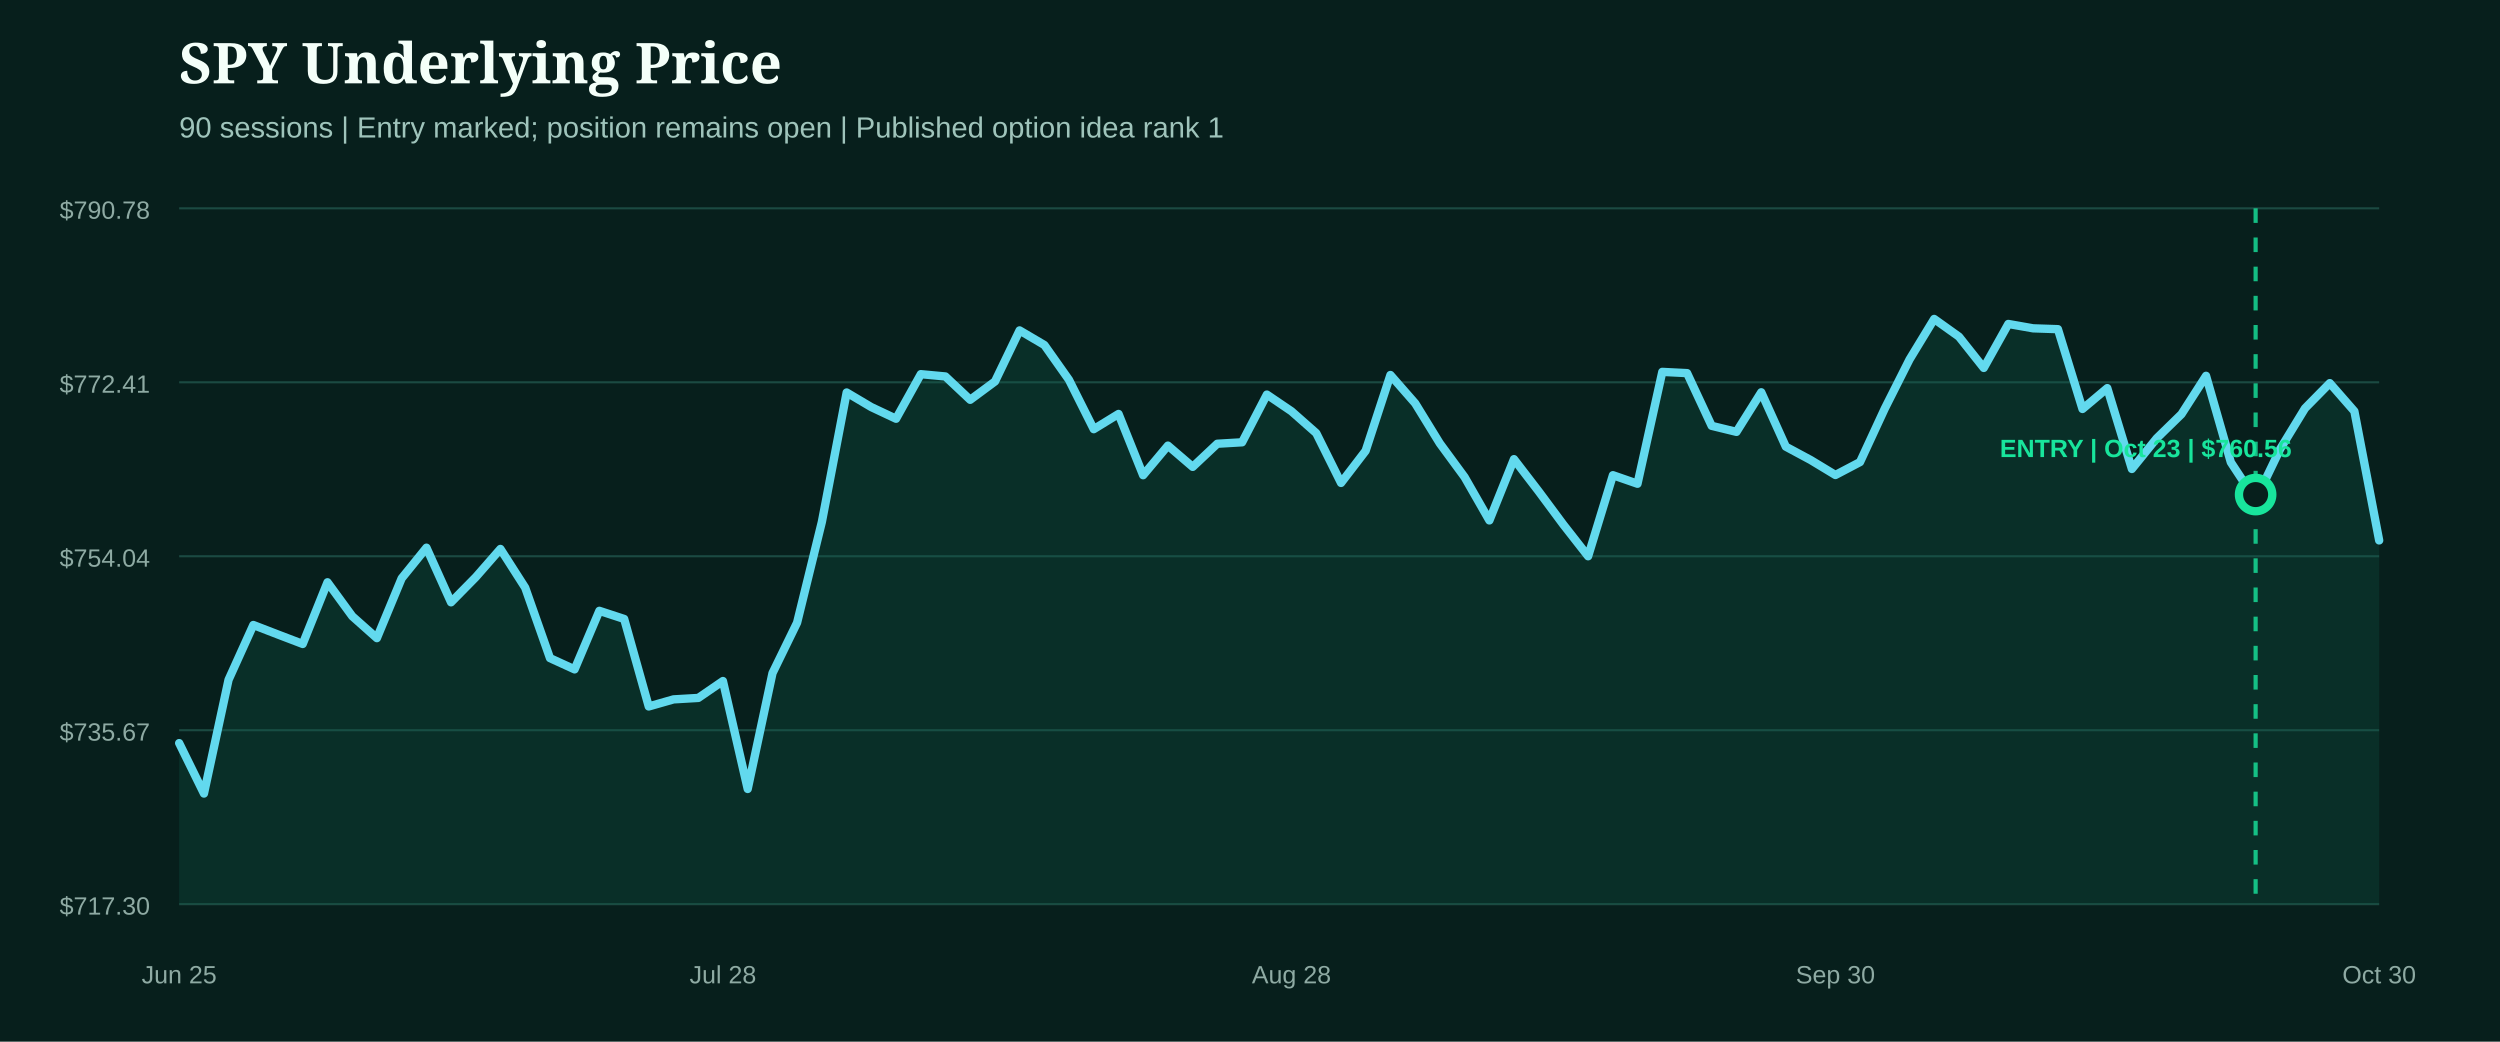
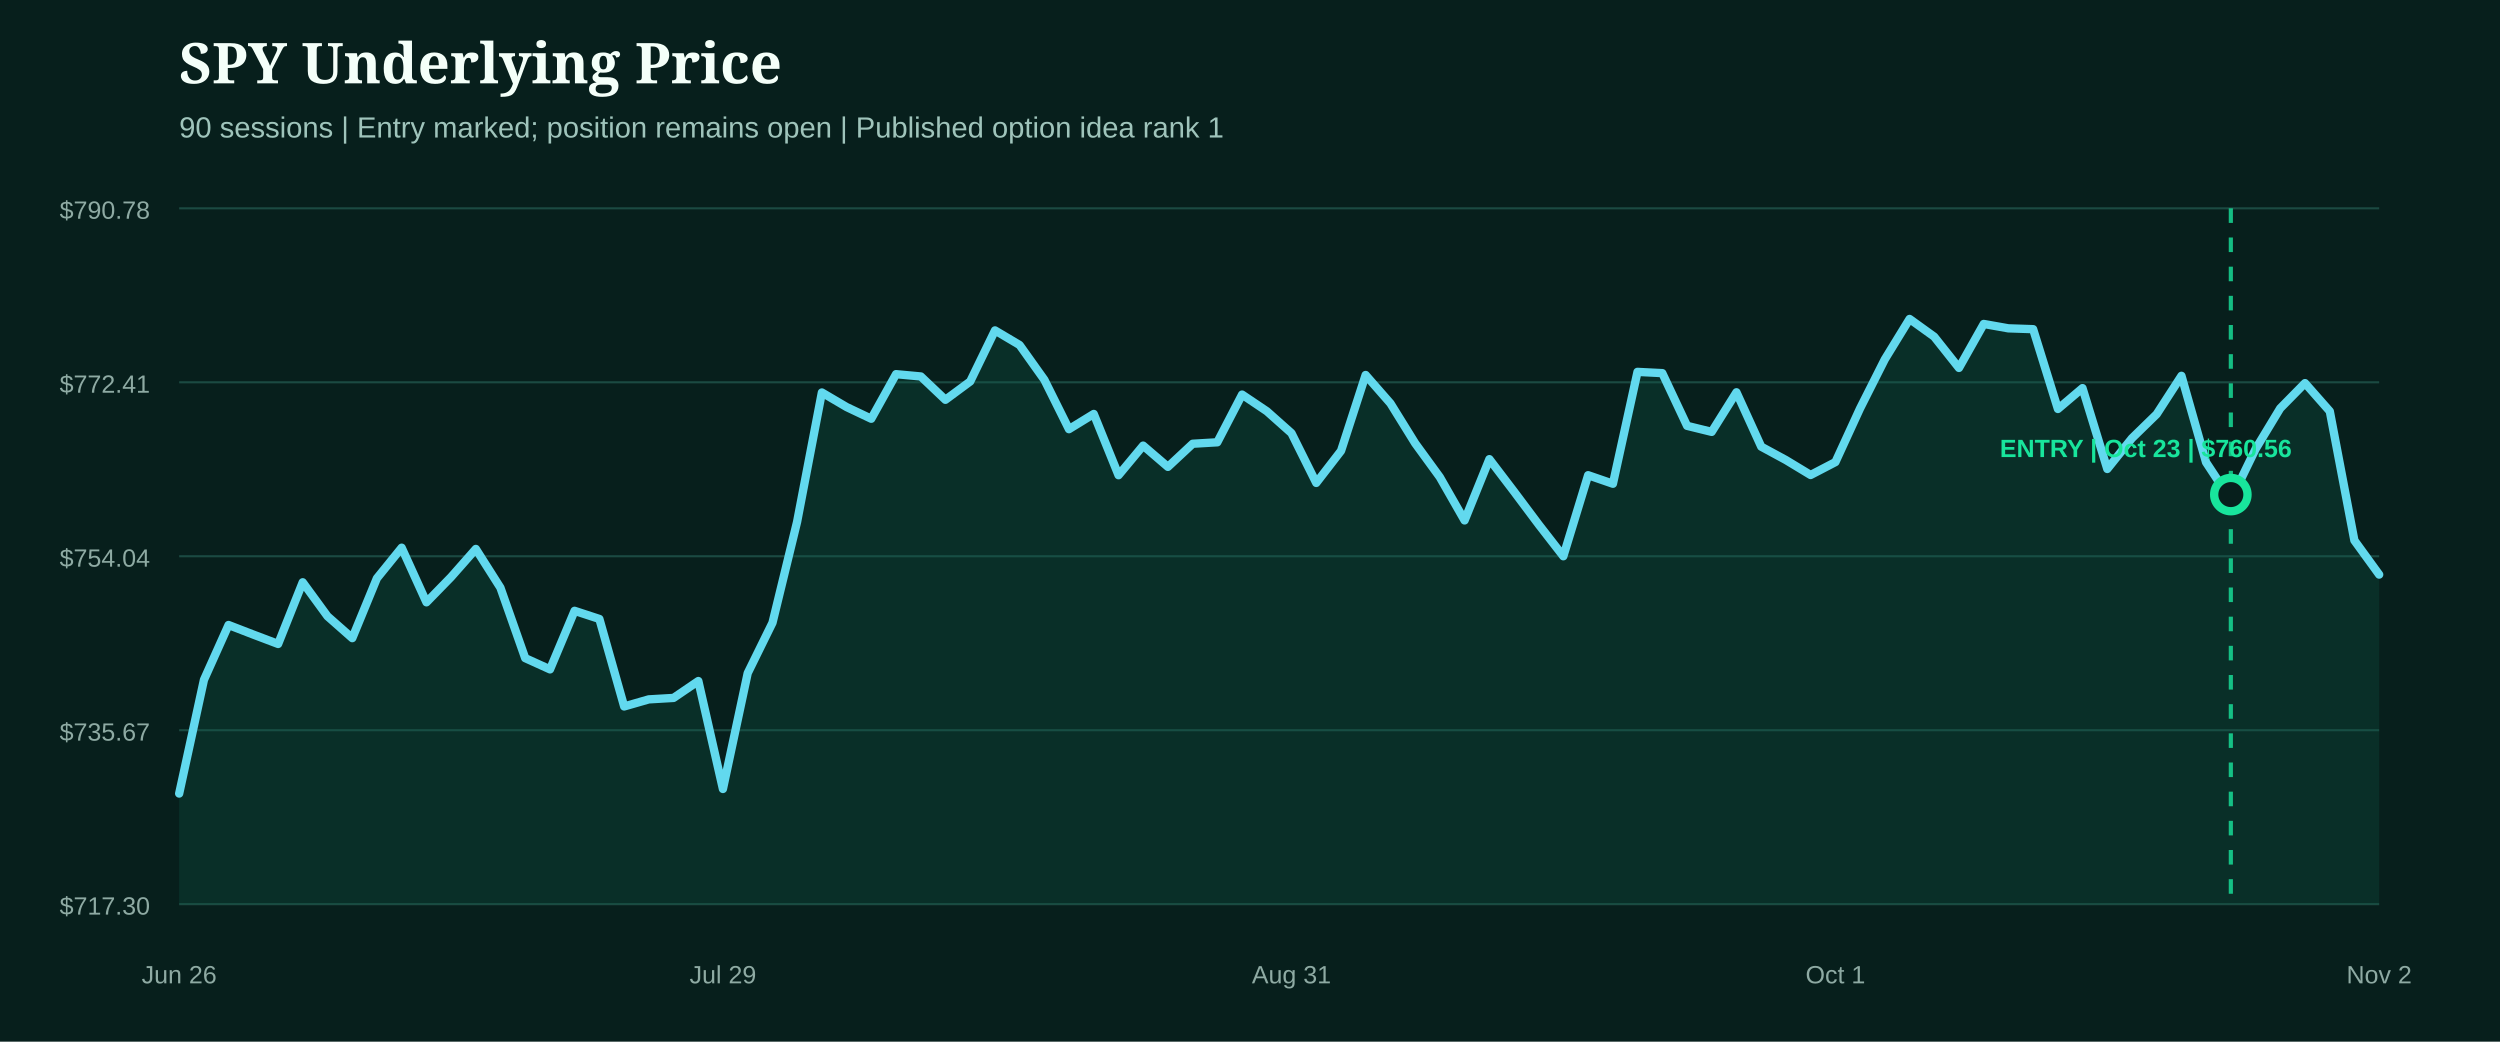
<svg xmlns="http://www.w3.org/2000/svg" width="1200" height="500" viewBox="0 0 1200 500" role="img" aria-label="SPY underlying price from entry">
  <rect width="1200" height="500" fill="#071f1c" />
  <style>.head{fill:#f4fff9;font:800 27px Georgia,serif}.sub{fill:#9fc4bb;font:14px Arial,sans-serif}.axis{fill:#8eaaa3;font:12px Arial,sans-serif}.marker{font:800 12px Arial,sans-serif}</style>
  <text x="86" y="40" class="head">SPY Underlying Price</text>
  <text x="86" y="66" class="sub">90 sessions | Entry marked; position remains open | Published option idea rank 1</text>
  <line x1="86" x2="1142" y1="100.0" y2="100.0" stroke="#1b4a42" stroke-width="1" />
  <text x="72" y="105.0" text-anchor="end" class="axis">$790.78</text>
  <line x1="86" x2="1142" y1="183.5" y2="183.5" stroke="#1b4a42" stroke-width="1" />
  <text x="72" y="188.5" text-anchor="end" class="axis">$772.41</text>
  <line x1="86" x2="1142" y1="267.0" y2="267.0" stroke="#1b4a42" stroke-width="1" />
  <text x="72" y="272.0" text-anchor="end" class="axis">$754.04</text>
  <line x1="86" x2="1142" y1="350.5" y2="350.5" stroke="#1b4a42" stroke-width="1" />
  <text x="72" y="355.5" text-anchor="end" class="axis">$735.67</text>
  <line x1="86" x2="1142" y1="434.0" y2="434.0" stroke="#1b4a42" stroke-width="1" />
  <text x="72" y="439.0" text-anchor="end" class="axis">$717.30</text>
-   <path d="M86.0,356.7 L97.9,380.9 L109.7,326.3 L121.6,300.0 L133.5,304.6 L145.3,309.1 L157.2,279.5 L169.1,295.8 L180.9,306.3 L192.8,277.6 L204.7,262.9 L216.5,289.1 L228.4,277.0 L240.2,263.5 L252.1,282.1 L264.0,315.9 L275.8,321.3 L287.7,293.2 L299.6,297.1 L311.4,339.1 L323.3,335.7 L335.2,335.0 L347.0,326.9 L358.9,378.7 L370.8,323.1 L382.6,298.9 L394.5,250.5 L406.4,188.4 L418.2,195.4 L430.1,201.0 L442.0,179.6 L453.8,180.7 L465.7,191.9 L477.6,183.1 L489.4,158.6 L501.3,165.6 L513.1,182.3 L525.0,206.0 L536.9,198.7 L548.7,228.1 L560.6,213.9 L572.5,224.1 L584.3,213.0 L596.2,212.3 L608.1,189.4 L619.9,197.4 L631.8,207.9 L643.7,231.8 L655.5,216.4 L667.4,180.0 L679.3,193.6 L691.1,212.8 L703.0,229.0 L714.9,249.8 L726.7,220.4 L738.6,235.9 L750.4,251.8 L762.3,267.0 L774.2,228.1 L786.0,232.2 L797.9,178.5 L809.8,179.1 L821.6,204.4 L833.5,207.3 L845.4,188.3 L857.2,214.4 L869.1,220.8 L881.0,228.0 L892.8,221.8 L904.7,196.1 L916.6,172.5 L928.4,153.1 L940.3,161.6 L952.2,176.6 L964.0,155.5 L975.9,157.6 L987.8,158.0 L999.6,196.3 L1011.5,186.3 L1023.3,225.1 L1035.2,210.4 L1047.1,198.8 L1058.9,180.4 L1070.8,221.9 L1082.7,240.0 L1094.5,215.5 L1106.4,196.0 L1118.3,183.9 L1130.1,197.4 L1142.0,259.4 L1142.0,434.0 L86.0,434.0 Z" fill="#0f5949" opacity="0.28" />
-   <path d="M86.0,356.7 L97.9,380.9 L109.7,326.3 L121.6,300.0 L133.5,304.6 L145.3,309.1 L157.2,279.5 L169.1,295.8 L180.9,306.3 L192.8,277.6 L204.7,262.9 L216.5,289.1 L228.4,277.0 L240.2,263.5 L252.1,282.1 L264.0,315.9 L275.8,321.3 L287.7,293.2 L299.6,297.1 L311.4,339.1 L323.3,335.7 L335.2,335.0 L347.0,326.9 L358.9,378.7 L370.8,323.1 L382.6,298.9 L394.5,250.5 L406.4,188.4 L418.2,195.4 L430.1,201.0 L442.0,179.6 L453.8,180.7 L465.7,191.9 L477.6,183.1 L489.4,158.6 L501.3,165.6 L513.1,182.3 L525.0,206.0 L536.9,198.7 L548.7,228.1 L560.6,213.9 L572.5,224.1 L584.3,213.0 L596.2,212.3 L608.1,189.4 L619.9,197.4 L631.8,207.9 L643.7,231.8 L655.5,216.4 L667.4,180.0 L679.3,193.6 L691.1,212.8 L703.0,229.0 L714.9,249.8 L726.7,220.4 L738.6,235.9 L750.4,251.8 L762.3,267.0 L774.2,228.1 L786.0,232.2 L797.9,178.5 L809.8,179.1 L821.6,204.4 L833.5,207.3 L845.4,188.3 L857.2,214.4 L869.1,220.8 L881.0,228.0 L892.8,221.8 L904.7,196.1 L916.6,172.5 L928.4,153.1 L940.3,161.6 L952.2,176.6 L964.0,155.5 L975.9,157.6 L987.8,158.0 L999.6,196.3 L1011.5,186.3 L1023.3,225.1 L1035.2,210.4 L1047.1,198.8 L1058.9,180.4 L1070.8,221.9 L1082.7,240.0 L1094.5,215.5 L1106.4,196.0 L1118.3,183.9 L1130.1,197.4 L1142.0,259.4" fill="none" stroke="#62d9ee" stroke-width="4" stroke-linecap="round" stroke-linejoin="round" />
+   <path d="M86.0,380.9 L97.9,326.3 L109.7,300.0 L121.6,304.6 L133.5,309.1 L145.3,279.5 L157.2,295.8 L169.1,306.3 L180.9,277.6 L192.8,262.9 L204.7,289.1 L216.5,277.0 L228.4,263.5 L240.2,282.1 L252.1,315.9 L264.0,321.3 L275.8,293.2 L287.7,297.1 L299.6,339.1 L311.4,335.7 L323.3,335.0 L335.2,326.9 L347.0,378.7 L358.9,323.1 L370.8,298.9 L382.6,250.5 L394.5,188.4 L406.4,195.4 L418.2,201.0 L430.1,179.6 L442.0,180.7 L453.8,191.9 L465.7,183.1 L477.6,158.6 L489.4,165.6 L501.3,182.3 L513.1,206.0 L525.0,198.7 L536.9,228.1 L548.7,213.9 L560.6,224.1 L572.5,213.0 L584.3,212.3 L596.2,189.4 L608.1,197.4 L619.9,207.9 L631.8,231.8 L643.7,216.4 L655.5,180.0 L667.4,193.6 L679.3,212.8 L691.1,229.0 L703.0,249.8 L714.9,220.4 L726.7,235.9 L738.6,251.8 L750.4,267.0 L762.3,228.1 L774.2,232.2 L786.0,178.5 L797.9,179.1 L809.8,204.4 L821.6,207.3 L833.5,188.3 L845.4,214.4 L857.2,220.8 L869.1,228.0 L881.0,221.8 L892.8,196.1 L904.7,172.5 L916.6,153.1 L928.4,161.6 L940.3,176.6 L952.2,155.5 L964.0,157.6 L975.9,158.0 L987.8,196.3 L999.6,186.3 L1011.5,225.1 L1023.3,210.4 L1035.2,198.8 L1047.1,180.4 L1058.9,221.9 L1070.8,240.0 L1082.7,215.5 L1094.5,196.0 L1106.4,183.9 L1118.3,197.4 L1130.1,259.4 L1142.0,275.8 L1142.0,434.0 L86.0,434.0 Z" fill="#0f5949" opacity="0.28" />
+   <path d="M86.0,380.9 L97.9,326.3 L109.7,300.0 L121.6,304.6 L133.5,309.1 L145.3,279.5 L157.2,295.8 L169.1,306.3 L180.9,277.6 L192.8,262.9 L204.7,289.1 L216.5,277.0 L228.4,263.5 L240.2,282.1 L252.1,315.9 L264.0,321.3 L275.8,293.2 L287.7,297.1 L299.6,339.1 L311.4,335.7 L323.3,335.0 L335.2,326.9 L347.0,378.7 L358.9,323.1 L370.8,298.9 L382.6,250.5 L394.5,188.4 L406.4,195.4 L418.2,201.0 L430.1,179.6 L442.0,180.7 L453.8,191.9 L465.7,183.1 L477.6,158.6 L489.4,165.6 L501.3,182.3 L513.1,206.0 L525.0,198.7 L536.9,228.1 L548.7,213.9 L560.6,224.1 L572.5,213.0 L584.3,212.3 L596.2,189.4 L608.1,197.4 L619.9,207.9 L631.8,231.8 L643.7,216.4 L655.5,180.0 L667.4,193.6 L679.3,212.8 L691.1,229.0 L703.0,249.8 L714.9,220.4 L726.7,235.9 L738.6,251.8 L750.4,267.0 L762.3,228.1 L774.2,232.2 L786.0,178.5 L797.9,179.1 L809.8,204.4 L821.6,207.3 L833.5,188.3 L845.4,214.4 L857.2,220.8 L869.1,228.0 L881.0,221.8 L892.8,196.1 L904.7,172.5 L916.6,153.1 L928.4,161.6 L940.3,176.6 L952.2,155.5 L964.0,157.6 L975.9,158.0 L987.8,196.3 L999.6,186.3 L1011.5,225.1 L1023.3,210.4 L1035.2,198.8 L1047.1,180.4 L1058.9,221.9 L1070.8,240.0 L1082.7,215.5 L1094.5,196.0 L1106.4,183.9 L1118.3,197.4 L1130.1,259.4 L1142.0,275.8" fill="none" stroke="#62d9ee" stroke-width="4" stroke-linecap="round" stroke-linejoin="round" />
  <g>
-     <line x1="1082.7" x2="1082.7" y1="100" y2="434" stroke="#18e59c" stroke-width="2" stroke-dasharray="7 7" opacity="0.8" />
-     <circle cx="1082.7" cy="237.4" r="8" fill="#071f1c" stroke="#18e59c" stroke-width="4" />
+     <line x1="1070.8" x2="1070.8" y1="100" y2="434" stroke="#18e59c" stroke-width="2" stroke-dasharray="7 7" opacity="0.8" />
+     <circle cx="1070.8" cy="237.4" r="8" fill="#071f1c" stroke="#18e59c" stroke-width="4" />
    <text x="1030.0" y="219.4" text-anchor="middle" class="marker" fill="#18e59c">ENTRY | Oct 23 | $760.56</text>
  </g>
-   <text x="86.0" y="472" text-anchor="middle" class="axis">Jun 25</text>
-   <text x="347.0" y="472" text-anchor="middle" class="axis">Jul 28</text>
-   <text x="619.9" y="472" text-anchor="middle" class="axis">Aug 28</text>
-   <text x="881.0" y="472" text-anchor="middle" class="axis">Sep 30</text>
-   <text x="1142.0" y="472" text-anchor="middle" class="axis">Oct 30</text>
+   <text x="86.0" y="472" text-anchor="middle" class="axis">Jun 26</text>
+   <text x="347.0" y="472" text-anchor="middle" class="axis">Jul 29</text>
+   <text x="619.9" y="472" text-anchor="middle" class="axis">Aug 31</text>
+   <text x="881.0" y="472" text-anchor="middle" class="axis">Oct 1</text>
+   <text x="1142.0" y="472" text-anchor="middle" class="axis">Nov 2</text>
</svg>
